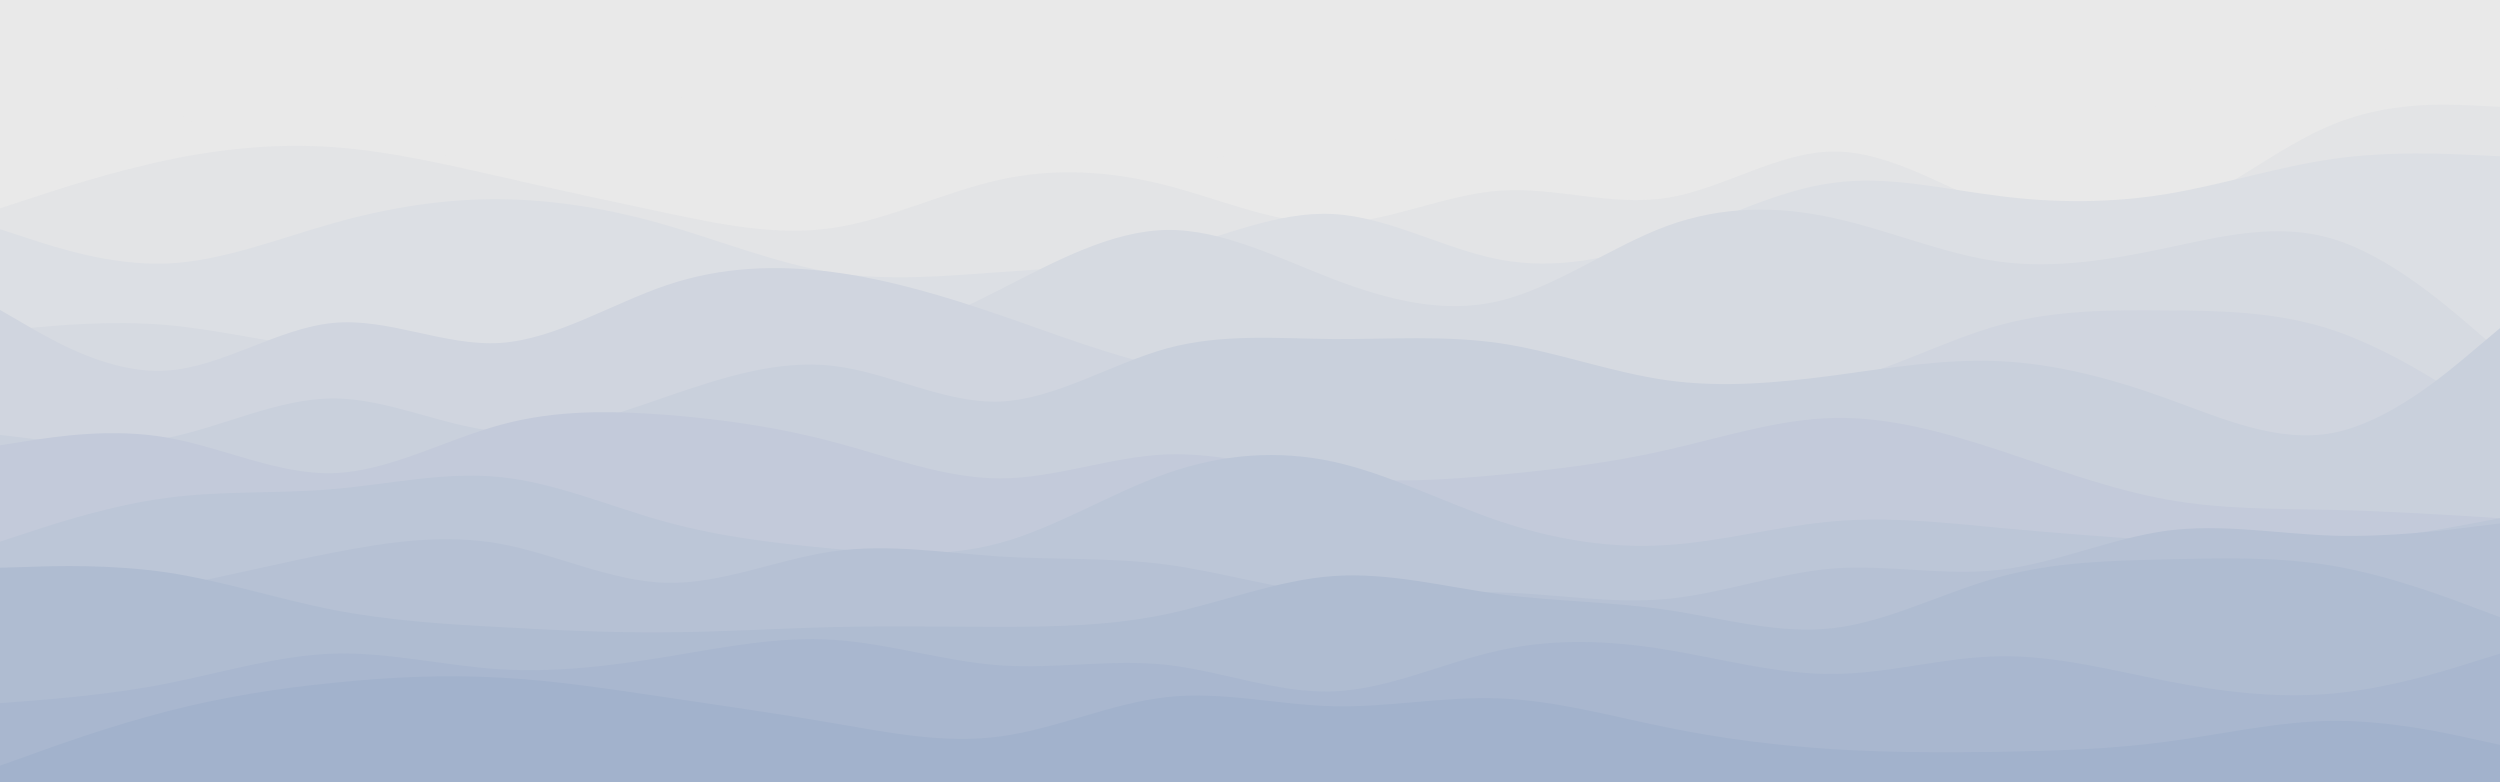
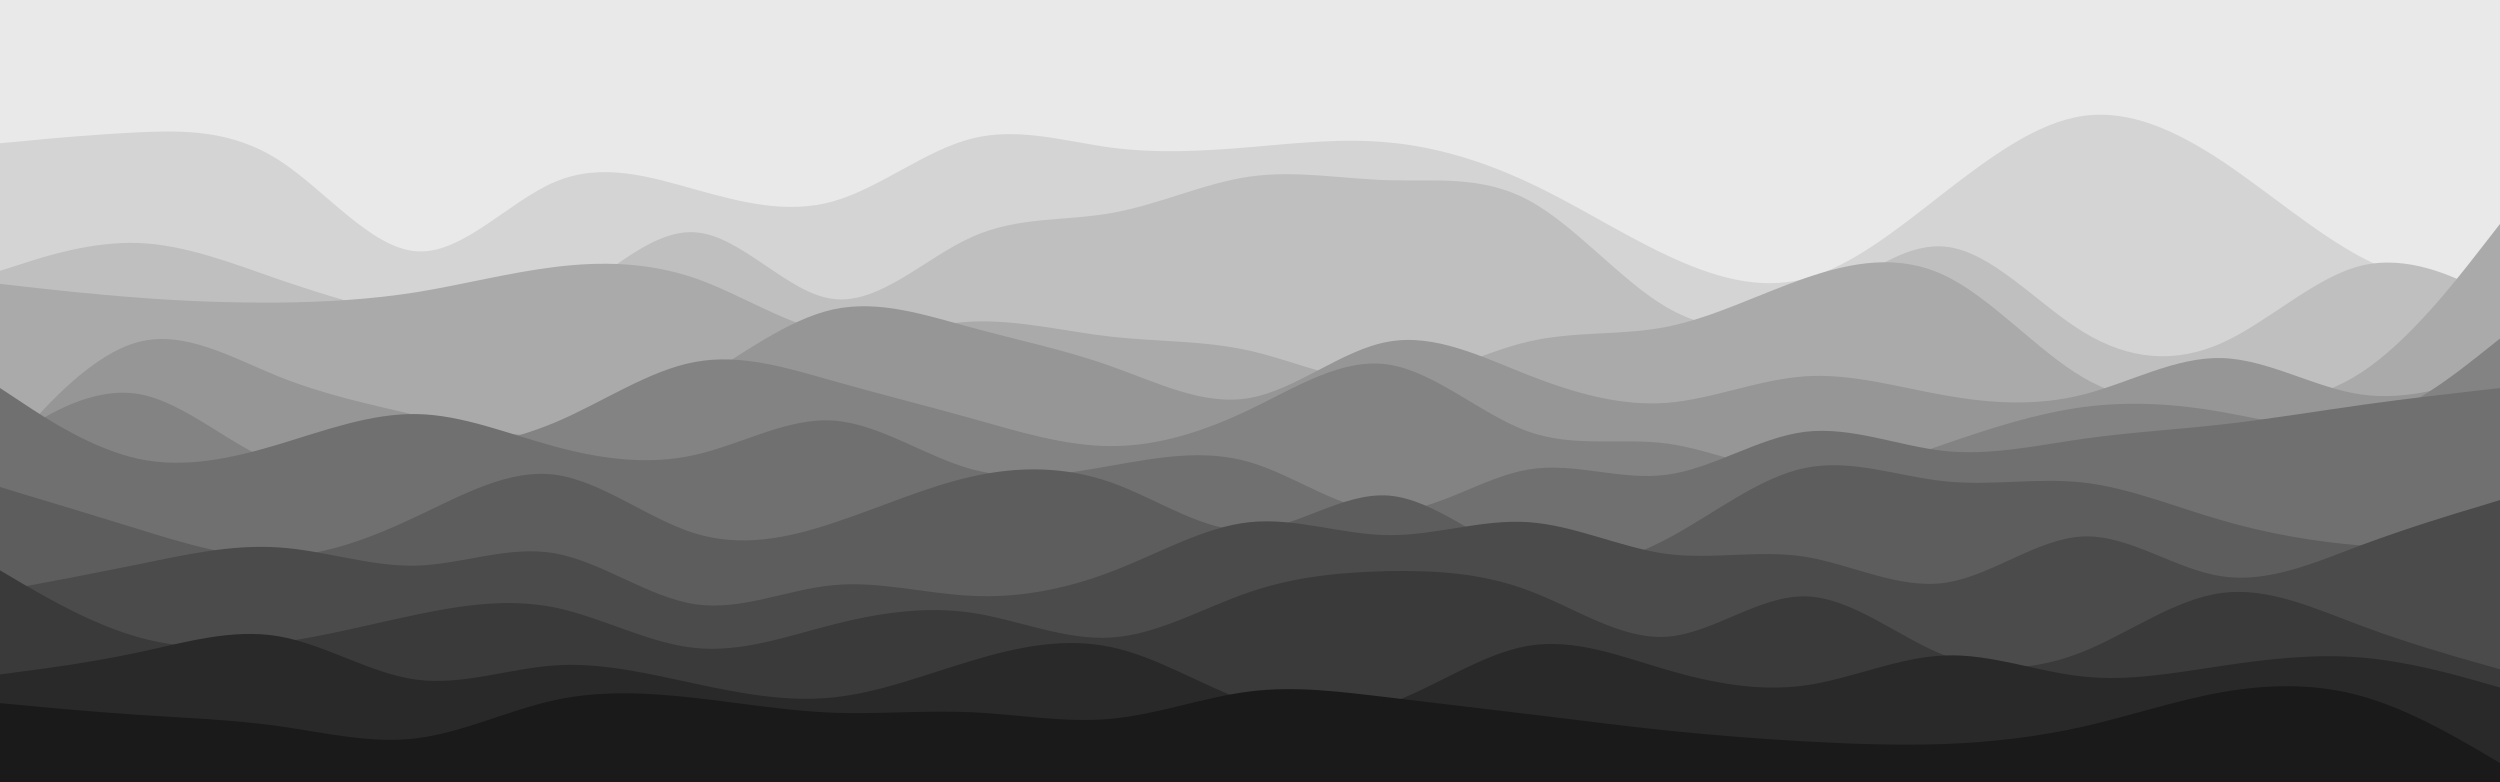
<svg xmlns="http://www.w3.org/2000/svg" id="visual" viewBox="0 0 960 300" width="960" height="300" version="1.1">
  <rect x="0" y="0" width="960" height="300" fill="#e9e9e9" />
-   <path d="M0 23L10.7 25.2C21.3 27.3 42.7 31.7 64 41.7C85.3 51.7 106.7 67.3 128 69.2C149.3 71 170.7 59 192 52.2C213.3 45.3 234.7 43.7 256 38.7C277.3 33.7 298.7 25.3 320 27C341.3 28.7 362.7 40.3 384 49C405.3 57.7 426.7 63.3 448 62.7C469.3 62 490.7 55 512 53.5C533.3 52 554.7 56 576 57.8C597.3 59.7 618.7 59.3 640 56C661.3 52.7 682.7 46.3 704 48.5C725.3 50.7 746.7 61.3 768 60.8C789.3 60.3 810.7 48.7 832 38.7C853.3 28.7 874.7 20.3 896 18.8C917.3 17.3 938.7 22.7 949.3 25.3L960 28L960 301L949.3 301C938.7 301 917.3 301 896 301C874.7 301 853.3 301 832 301C810.7 301 789.3 301 768 301C746.7 301 725.3 301 704 301C682.7 301 661.3 301 640 301C618.7 301 597.3 301 576 301C554.7 301 533.3 301 512 301C490.7 301 469.3 301 448 301C426.7 301 405.3 301 384 301C362.7 301 341.3 301 320 301C298.7 301 277.3 301 256 301C234.7 301 213.3 301 192 301C170.7 301 149.3 301 128 301C106.7 301 85.3 301 64 301C42.7 301 21.3 301 10.7 301L0 301Z" fill="#e9e9e9" />
-   <path d="M0 80L10.7 76.5C21.3 73 42.7 66 64 61.5C85.3 57 106.7 55 128 56.5C149.3 58 170.7 63 192 67.8C213.3 72.7 234.7 77.3 256 81.8C277.3 86.3 298.7 90.7 320 87.5C341.3 84.3 362.7 73.7 384 69C405.3 64.3 426.7 65.7 448 71.2C469.3 76.7 490.7 86.3 512 85.8C533.3 85.3 554.7 74.7 576 73.2C597.3 71.7 618.7 79.3 640 76C661.3 72.7 682.7 58.3 704 58.2C725.3 58 746.7 72 768 80.2C789.3 88.3 810.7 90.7 832 82.7C853.3 74.7 874.7 56.3 896 47.7C917.3 39 938.7 40 949.3 40.5L960 41L960 301L949.3 301C938.7 301 917.3 301 896 301C874.7 301 853.3 301 832 301C810.7 301 789.3 301 768 301C746.7 301 725.3 301 704 301C682.7 301 661.3 301 640 301C618.7 301 597.3 301 576 301C554.7 301 533.3 301 512 301C490.7 301 469.3 301 448 301C426.7 301 405.3 301 384 301C362.7 301 341.3 301 320 301C298.7 301 277.3 301 256 301C234.7 301 213.3 301 192 301C170.7 301 149.3 301 128 301C106.7 301 85.3 301 64 301C42.7 301 21.3 301 10.7 301L0 301Z" fill="#e3e4e6" />
-   <path d="M0 88L10.7 91.5C21.3 95 42.7 102 64 101.2C85.3 100.3 106.7 91.7 128 85.7C149.3 79.7 170.7 76.3 192 76.5C213.3 76.7 234.7 80.3 256 86.5C277.3 92.7 298.7 101.3 320 104.7C341.3 108 362.7 106 384 104.5C405.3 103 426.7 102 448 96.5C469.3 91 490.7 81 512 82.2C533.3 83.3 554.7 95.7 576 99.7C597.3 103.7 618.7 99.3 640 91.7C661.3 84 682.7 73 704 70.2C725.3 67.3 746.7 72.7 768 75.3C789.3 78 810.7 78 832 74.5C853.3 71 874.7 64 896 61C917.3 58 938.7 59 949.3 59.5L960 60L960 301L949.3 301C938.7 301 917.3 301 896 301C874.7 301 853.3 301 832 301C810.7 301 789.3 301 768 301C746.7 301 725.3 301 704 301C682.7 301 661.3 301 640 301C618.7 301 597.3 301 576 301C554.7 301 533.3 301 512 301C490.7 301 469.3 301 448 301C426.7 301 405.3 301 384 301C362.7 301 341.3 301 320 301C298.7 301 277.3 301 256 301C234.7 301 213.3 301 192 301C170.7 301 149.3 301 128 301C106.7 301 85.3 301 64 301C42.7 301 21.3 301 10.7 301L0 301Z" fill="#dcdfe4" />
-   <path d="M0 127L10.7 126C21.3 125 42.7 123 64 124.8C85.3 126.7 106.7 132.3 128 134.2C149.3 136 170.7 134 192 133.3C213.3 132.7 234.7 133.3 256 135C277.3 136.7 298.7 139.3 320 135.7C341.3 132 362.7 122 384 111.2C405.3 100.3 426.7 88.7 448 88.3C469.3 88 490.7 99 512 107.2C533.3 115.3 554.7 120.7 576 115.5C597.3 110.3 618.7 94.7 640 86.8C661.3 79 682.7 79 704 83.7C725.3 88.3 746.7 97.7 768 100.5C789.3 103.3 810.7 99.7 832 95.2C853.3 90.7 874.7 85.3 896 91.8C917.3 98.3 938.7 116.7 949.3 125.8L960 135L960 301L949.3 301C938.7 301 917.3 301 896 301C874.7 301 853.3 301 832 301C810.7 301 789.3 301 768 301C746.7 301 725.3 301 704 301C682.7 301 661.3 301 640 301C618.7 301 597.3 301 576 301C554.7 301 533.3 301 512 301C490.7 301 469.3 301 448 301C426.7 301 405.3 301 384 301C362.7 301 341.3 301 320 301C298.7 301 277.3 301 256 301C234.7 301 213.3 301 192 301C170.7 301 149.3 301 128 301C106.7 301 85.3 301 64 301C42.7 301 21.3 301 10.7 301L0 301Z" fill="#d6dae1" />
-   <path d="M0 119L10.7 125.2C21.3 131.3 42.7 143.7 64 142.3C85.3 141 106.7 126 128 124C149.3 122 170.7 133 192 131.7C213.3 130.3 234.7 116.7 256 109.5C277.3 102.3 298.7 101.7 320 104.5C341.3 107.3 362.7 113.7 384 121C405.3 128.3 426.7 136.7 448 141.2C469.3 145.7 490.7 146.3 512 145C533.3 143.7 554.7 140.3 576 140.7C597.3 141 618.7 145 640 147.8C661.3 150.7 682.7 152.3 704 147.3C725.3 142.3 746.7 130.7 768 124.8C789.3 119 810.7 119 832 119.2C853.3 119.3 874.7 119.7 896 126.8C917.3 134 938.7 148 949.3 155L960 162L960 301L949.3 301C938.7 301 917.3 301 896 301C874.7 301 853.3 301 832 301C810.7 301 789.3 301 768 301C746.7 301 725.3 301 704 301C682.7 301 661.3 301 640 301C618.7 301 597.3 301 576 301C554.7 301 533.3 301 512 301C490.7 301 469.3 301 448 301C426.7 301 405.3 301 384 301C362.7 301 341.3 301 320 301C298.7 301 277.3 301 256 301C234.7 301 213.3 301 192 301C170.7 301 149.3 301 128 301C106.7 301 85.3 301 64 301C42.7 301 21.3 301 10.7 301L0 301Z" fill="#d0d5df" />
-   <path d="M0 167L10.7 168.3C21.3 169.7 42.7 172.3 64 168.2C85.3 164 106.7 153 128 153C149.3 153 170.7 164 192 165.7C213.3 167.3 234.7 159.7 256 152.3C277.3 145 298.7 138 320 140.5C341.3 143 362.7 155 384 154.2C405.3 153.3 426.7 139.7 448 133.8C469.3 128 490.7 130 512 130.2C533.3 130.3 554.7 128.7 576 131.8C597.3 135 618.7 143 640 146C661.3 149 682.7 147 704 144.2C725.3 141.3 746.7 137.7 768 138.7C789.3 139.7 810.7 145.3 832 153C853.3 160.7 874.7 170.3 896 166.2C917.3 162 938.7 144 949.3 135L960 126L960 301L949.3 301C938.7 301 917.3 301 896 301C874.7 301 853.3 301 832 301C810.7 301 789.3 301 768 301C746.7 301 725.3 301 704 301C682.7 301 661.3 301 640 301C618.7 301 597.3 301 576 301C554.7 301 533.3 301 512 301C490.7 301 469.3 301 448 301C426.7 301 405.3 301 384 301C362.7 301 341.3 301 320 301C298.7 301 277.3 301 256 301C234.7 301 213.3 301 192 301C170.7 301 149.3 301 128 301C106.7 301 85.3 301 64 301C42.7 301 21.3 301 10.7 301L0 301Z" fill="#c9d0dc" />
-   <path d="M0 171L10.7 169.3C21.3 167.7 42.7 164.3 64 168C85.3 171.7 106.7 182.3 128 181.7C149.3 181 170.7 169 192 163.2C213.3 157.3 234.7 157.7 256 159.3C277.3 161 298.7 164 320 169.7C341.3 175.3 362.7 183.7 384 183.7C405.3 183.7 426.7 175.3 448 174.5C469.3 173.7 490.7 180.3 512 183C533.3 185.7 554.7 184.3 576 182.3C597.3 180.3 618.7 177.7 640 172.8C661.3 168 682.7 161 704 160.5C725.3 160 746.7 166 768 173C789.3 180 810.7 188 832 191.8C853.3 195.7 874.7 195.3 896 195.8C917.3 196.3 938.7 197.7 949.3 198.3L960 199L960 301L949.3 301C938.7 301 917.3 301 896 301C874.7 301 853.3 301 832 301C810.7 301 789.3 301 768 301C746.7 301 725.3 301 704 301C682.7 301 661.3 301 640 301C618.7 301 597.3 301 576 301C554.7 301 533.3 301 512 301C490.7 301 469.3 301 448 301C426.7 301 405.3 301 384 301C362.7 301 341.3 301 320 301C298.7 301 277.3 301 256 301C234.7 301 213.3 301 192 301C170.7 301 149.3 301 128 301C106.7 301 85.3 301 64 301C42.7 301 21.3 301 10.7 301L0 301Z" fill="#c3cada" />
-   <path d="M0 208L10.7 204.5C21.3 201 42.7 194 64 191.2C85.3 188.3 106.7 189.7 128 187.8C149.3 186 170.7 181 192 183.2C213.3 185.3 234.7 194.7 256 200.5C277.3 206.3 298.7 208.7 320 210.7C341.3 212.7 362.7 214.3 384 208.5C405.3 202.7 426.7 189.3 448 181.8C469.3 174.3 490.7 172.7 512 177.3C533.3 182 554.7 193 576 200.2C597.3 207.3 618.7 210.7 640 209.3C661.3 208 682.7 202 704 200.2C725.3 198.3 746.7 200.7 768 202.7C789.3 204.7 810.7 206.3 832 207.7C853.3 209 874.7 210 896 208.5C917.3 207 938.7 203 949.3 201L960 199L960 301L949.3 301C938.7 301 917.3 301 896 301C874.7 301 853.3 301 832 301C810.7 301 789.3 301 768 301C746.7 301 725.3 301 704 301C682.7 301 661.3 301 640 301C618.7 301 597.3 301 576 301C554.7 301 533.3 301 512 301C490.7 301 469.3 301 448 301C426.7 301 405.3 301 384 301C362.7 301 341.3 301 320 301C298.7 301 277.3 301 256 301C234.7 301 213.3 301 192 301C170.7 301 149.3 301 128 301C106.7 301 85.3 301 64 301C42.7 301 21.3 301 10.7 301L0 301Z" fill="#bcc6d7" />
-   <path d="M0 235L10.7 233.7C21.3 232.3 42.7 229.7 64 225.7C85.3 221.7 106.7 216.3 128 212.2C149.3 208 170.7 205 192 208.8C213.3 212.7 234.7 223.3 256 223.8C277.3 224.3 298.7 214.7 320 211.7C341.3 208.7 362.7 212.3 384 213.7C405.3 215 426.7 214 448 216.8C469.3 219.7 490.7 226.3 512 228.2C533.3 230 554.7 227 576 227.5C597.3 228 618.7 232 640 230C661.3 228 682.7 220 704 218.3C725.3 216.7 746.7 221.3 768 218.8C789.3 216.3 810.7 206.7 832 203.8C853.3 201 874.7 205 896 205.7C917.3 206.3 938.7 203.7 949.3 202.3L960 201L960 301L949.3 301C938.7 301 917.3 301 896 301C874.7 301 853.3 301 832 301C810.7 301 789.3 301 768 301C746.7 301 725.3 301 704 301C682.7 301 661.3 301 640 301C618.7 301 597.3 301 576 301C554.7 301 533.3 301 512 301C490.7 301 469.3 301 448 301C426.7 301 405.3 301 384 301C362.7 301 341.3 301 320 301C298.7 301 277.3 301 256 301C234.7 301 213.3 301 192 301C170.7 301 149.3 301 128 301C106.7 301 85.3 301 64 301C42.7 301 21.3 301 10.7 301L0 301Z" fill="#b6c1d4" />
-   <path d="M0 218L10.7 217.7C21.3 217.3 42.7 216.7 64 219.8C85.3 223 106.7 230 128 234.2C149.3 238.3 170.7 239.7 192 240.8C213.3 242 234.7 243 256 242.8C277.3 242.7 298.7 241.3 320 240.8C341.3 240.3 362.7 240.7 384 240.7C405.3 240.7 426.7 240.3 448 235.8C469.3 231.3 490.7 222.7 512 221.2C533.3 219.7 554.7 225.3 576 228.2C597.3 231 618.7 231 640 234.2C661.3 237.3 682.7 243.7 704 241.2C725.3 238.7 746.7 227.3 768 221.5C789.3 215.7 810.7 215.3 832 214.8C853.3 214.3 874.7 213.7 896 217.3C917.3 221 938.7 229 949.3 233L960 237L960 301L949.3 301C938.7 301 917.3 301 896 301C874.7 301 853.3 301 832 301C810.7 301 789.3 301 768 301C746.7 301 725.3 301 704 301C682.7 301 661.3 301 640 301C618.7 301 597.3 301 576 301C554.7 301 533.3 301 512 301C490.7 301 469.3 301 448 301C426.7 301 405.3 301 384 301C362.7 301 341.3 301 320 301C298.7 301 277.3 301 256 301C234.7 301 213.3 301 192 301C170.7 301 149.3 301 128 301C106.7 301 85.3 301 64 301C42.7 301 21.3 301 10.7 301L0 301Z" fill="#afbcd1" />
-   <path d="M0 270L10.7 269.2C21.3 268.3 42.7 266.7 64 262.5C85.3 258.3 106.7 251.7 128 251C149.3 250.3 170.7 255.7 192 257C213.3 258.3 234.7 255.7 256 252.2C277.3 248.7 298.7 244.3 320 245.7C341.3 247 362.7 254 384 255.5C405.3 257 426.7 253 448 255.3C469.3 257.7 490.7 266.3 512 265.5C533.3 264.7 554.7 254.3 576 249.7C597.3 245 618.7 246 640 249.5C661.3 253 682.7 259 704 258.8C725.3 258.7 746.7 252.3 768 252C789.3 251.7 810.7 257.3 832 261.5C853.3 265.7 874.7 268.3 896 266.3C917.3 264.3 938.7 257.7 949.3 254.3L960 251L960 301L949.3 301C938.7 301 917.3 301 896 301C874.7 301 853.3 301 832 301C810.7 301 789.3 301 768 301C746.7 301 725.3 301 704 301C682.7 301 661.3 301 640 301C618.7 301 597.3 301 576 301C554.7 301 533.3 301 512 301C490.7 301 469.3 301 448 301C426.7 301 405.3 301 384 301C362.7 301 341.3 301 320 301C298.7 301 277.3 301 256 301C234.7 301 213.3 301 192 301C170.7 301 149.3 301 128 301C106.7 301 85.3 301 64 301C42.7 301 21.3 301 10.7 301L0 301Z" fill="#a9b7cf" />
-   <path d="M0 294L10.7 290.2C21.3 286.3 42.7 278.7 64 273.2C85.3 267.7 106.7 264.3 128 262.2C149.3 260 170.7 259 192 260.2C213.3 261.3 234.7 264.7 256 267.8C277.3 271 298.7 274 320 277.7C341.3 281.3 362.7 285.7 384 282.8C405.3 280 426.7 270 448 267.7C469.3 265.3 490.7 270.7 512 271.2C533.3 271.7 554.7 267.3 576 268.2C597.3 269 618.7 275 640 279.3C661.3 283.7 682.7 286.3 704 287.7C725.3 289 746.7 289 768 288.7C789.3 288.3 810.7 287.7 832 284.8C853.3 282 874.7 277 896 276.8C917.3 276.7 938.7 281.3 949.3 283.7L960 286L960 301L949.3 301C938.7 301 917.3 301 896 301C874.7 301 853.3 301 832 301C810.7 301 789.3 301 768 301C746.7 301 725.3 301 704 301C682.7 301 661.3 301 640 301C618.7 301 597.3 301 576 301C554.7 301 533.3 301 512 301C490.7 301 469.3 301 448 301C426.7 301 405.3 301 384 301C362.7 301 341.3 301 320 301C298.7 301 277.3 301 256 301C234.7 301 213.3 301 192 301C170.7 301 149.3 301 128 301C106.7 301 85.3 301 64 301C42.7 301 21.3 301 10.7 301L0 301Z" fill="#a2b2cc" />
+   <path d="M0 94L8.8 94.7C17.7 95.3 35.3 96.7 53.2 83.8C71 71 89 44 106.8 36.5C124.7 29 142.3 41 160 49.5C177.7 58 195.3 63 213.2 59.3C231 55.7 249 43.3 266.8 43.7C284.7 44 302.3 57 320 62C337.7 67 355.3 64 373.2 55C391 46 409 31 426.8 24.8C444.7 18.7 462.3 21.3 480 26.5C497.7 31.7 515.3 39.3 533.2 44.3C551 49.3 569 51.7 586.8 55C604.7 58.3 622.3 62.7 640 62.7C657.7 62.7 675.3 58.3 693.2 63.5C711 68.7 729 83.3 746.8 87.3C764.7 91.3 782.3 84.7 800 81C817.7 77.3 835.3 76.7 853.2 67C871 57.3 889 38.7 906.8 41.3C924.7 44 942.3 68 951.2 80L960 92L960 301L951.2 301C942.3 301 924.7 301 906.8 301C889 301 871 301 853.2 301C835.3 301 817.7 301 800 301C782.3 301 764.7 301 746.8 301C729 301 711 301 693.2 301C675.3 301 657.7 301 640 301C622.3 301 604.7 301 586.8 301C569 301 551 301 533.2 301C515.3 301 497.7 301 480 301C462.3 301 444.7 301 426.8 301C409 301 391 301 373.2 301C355.3 301 337.7 301 320 301C302.3 301 284.7 301 266.8 301C249 301 231 301 213.2 301C195.3 301 177.7 301 160 301C142.3 301 124.7 301 106.8 301C89 301 71 301 53.2 301C35.3 301 17.7 301 8.8 301L0 301Z" fill="#e9e9e9" />
+   <path d="M0 55L8.8 54.2C17.7 53.3 35.3 51.7 53.2 50.8C71 50 89 50 106.8 61.3C124.7 72.7 142.3 95.3 160 96.5C177.7 97.7 195.3 77.3 213.2 69.8C231 62.3 249 67.7 266.8 72.7C284.7 77.7 302.3 82.3 320 77.3C337.7 72.3 355.3 57.7 373.2 53.2C391 48.7 409 54.3 426.8 56.7C444.7 59 462.3 58 480 56.5C497.7 55 515.3 53 533.2 54.7C551 56.3 569 61.7 586.8 70C604.7 78.3 622.3 89.7 640 98C657.7 106.3 675.3 111.7 693.2 107C711 102.3 729 87.7 746.8 73.8C764.7 60 782.3 47 800 44.5C817.7 42 835.3 50 853.2 61.8C871 73.7 889 89.3 906.8 98.8C924.7 108.3 942.3 111.7 951.2 113.3L960 115L960 301L951.2 301C942.3 301 924.7 301 906.8 301C889 301 871 301 853.2 301C835.3 301 817.7 301 800 301C782.3 301 764.7 301 746.8 301C729 301 711 301 693.2 301C675.3 301 657.7 301 640 301C622.3 301 604.7 301 586.8 301C569 301 551 301 533.2 301C515.3 301 497.7 301 480 301C462.3 301 444.7 301 426.8 301C409 301 391 301 373.2 301C355.3 301 337.7 301 320 301C302.3 301 284.7 301 266.8 301C249 301 231 301 213.2 301C195.3 301 177.7 301 160 301C142.3 301 124.7 301 106.8 301C89 301 71 301 53.2 301C35.3 301 17.7 301 8.8 301L0 301Z" fill="#d4d4d4" />
+   <path d="M0 104L8.8 101.2C17.7 98.3 35.3 92.7 53.2 93.3C71 94 89 101 106.8 107.2C124.7 113.3 142.3 118.7 160 122C177.7 125.3 195.3 126.7 213.2 117.3C231 108 249 88 266.8 89.2C284.7 90.3 302.3 112.7 320 114.8C337.7 117 355.3 99 373.2 91C391 83 409 85 426.8 81.8C444.7 78.7 462.3 70.3 480 67.8C497.7 65.3 515.3 68.7 533.2 69.2C551 69.7 569 67.3 586.8 76.8C604.7 86.3 622.3 107.7 640 118C657.7 128.3 675.3 127.7 693.2 118.8C711 110 729 93 746.8 94.7C764.7 96.3 782.3 116.7 800 127.5C817.7 138.3 835.3 139.7 853.2 131.7C871 123.7 889 106.3 906.8 102C924.7 97.7 942.3 106.3 951.2 110.7L960 115L960 301L951.2 301C942.3 301 924.7 301 906.8 301C889 301 871 301 853.2 301C835.3 301 817.7 301 800 301C782.3 301 764.7 301 746.8 301C729 301 711 301 693.2 301C675.3 301 657.7 301 640 301C622.3 301 604.7 301 586.8 301C569 301 551 301 533.2 301C515.3 301 497.7 301 480 301C462.3 301 444.7 301 426.8 301C409 301 391 301 373.2 301C355.3 301 337.7 301 320 301C302.3 301 284.7 301 266.8 301C249 301 231 301 213.2 301C195.3 301 177.7 301 160 301C142.3 301 124.7 301 106.8 301C89 301 71 301 53.2 301C35.3 301 17.7 301 8.8 301L0 301Z" fill="#bfbfbf" />
+   <path d="M0 109L8.8 110C17.7 111 35.3 113 53.2 114.3C71 115.7 89 116.3 106.8 116.2C124.7 116 142.3 115 160 112.2C177.7 109.3 195.3 104.7 213.2 102.5C231 100.3 249 100.7 266.8 106.8C284.7 113 302.3 125 320 127.8C337.7 130.7 355.3 124.3 373.2 123.5C391 122.7 409 127.3 426.8 129.3C444.7 131.3 462.3 130.7 480 134.7C497.7 138.7 515.3 147.3 533.2 146.5C551 145.7 569 135.3 586.8 131.2C604.7 127 622.3 129 640 125.5C657.7 122 675.3 113 693.2 106.8C711 100.7 729 97.3 746.8 105.8C764.7 114.3 782.3 134.7 800 145C817.7 155.3 835.3 155.7 853.2 155.5C871 155.3 889 154.7 906.8 143C924.7 131.3 942.3 108.7 951.2 97.3L960 86L960 301L951.2 301C942.3 301 924.7 301 906.8 301C889 301 871 301 853.2 301C835.3 301 817.7 301 800 301C782.3 301 764.7 301 746.8 301C729 301 711 301 693.2 301C675.3 301 657.7 301 640 301C622.3 301 604.7 301 586.8 301C569 301 551 301 533.2 301C515.3 301 497.7 301 480 301C462.3 301 444.7 301 426.8 301C409 301 391 301 373.2 301C355.3 301 337.7 301 320 301C302.3 301 284.7 301 266.8 301C249 301 231 301 213.2 301C195.3 301 177.7 301 160 301C142.3 301 124.7 301 106.8 301C89 301 71 301 53.2 301C35.3 301 17.7 301 8.8 301L0 301Z" fill="#aaaaaa" />
+   <path d="M0 176L8.8 166C17.7 156 35.3 136 53.2 131.3C71 126.7 89 137.3 106.8 144.5C124.7 151.7 142.3 155.3 160 159.5C177.7 163.7 195.3 168.3 213.2 166.8C231 165.3 249 157.7 266.8 147C284.7 136.3 302.3 122.7 320 118.8C337.7 115 355.3 121 373.2 125.8C391 130.7 409 134.3 426.8 140.7C444.7 147 462.3 156 480 152.8C497.7 149.7 515.3 134.3 533.2 131.2C551 128 569 137 586.8 144C604.7 151 622.3 156 640 154.7C657.7 153.3 675.3 145.7 693.2 144.5C711 143.3 729 148.7 746.8 151.8C764.7 155 782.3 156 800 151.5C817.7 147 835.3 137 853.2 137.5C871 138 889 149 906.8 151.5C924.7 154 942.3 148 951.2 145L960 142L960 301L951.2 301C942.3 301 924.7 301 906.8 301C889 301 871 301 853.2 301C835.3 301 817.7 301 800 301C782.3 301 764.7 301 746.8 301C729 301 711 301 693.2 301C675.3 301 657.7 301 640 301C622.3 301 604.7 301 586.8 301C569 301 551 301 533.2 301C515.3 301 497.7 301 480 301C462.3 301 444.7 301 426.8 301C409 301 391 301 373.2 301C355.3 301 337.7 301 320 301C302.3 301 284.7 301 266.8 301C249 301 231 301 213.2 301C195.3 301 177.7 301 160 301C142.3 301 124.7 301 106.8 301C89 301 71 301 53.2 301C35.3 301 17.7 301 8.8 301L0 301Z" fill="#969696" />
+   <path d="M0 171L8.8 165.3C17.7 159.7 35.3 148.3 53.2 151.3C71 154.3 89 171.7 106.8 178C124.7 184.3 142.3 179.7 160 176C177.7 172.3 195.3 169.7 213.2 162.2C231 154.7 249 142.3 266.8 139C284.7 135.7 302.3 141.3 320 146.3C337.7 151.3 355.3 155.7 373.2 160.7C391 165.7 409 171.3 426.8 171.3C444.7 171.3 462.3 165.7 480 157.2C497.7 148.7 515.3 137.3 533.2 140C551 142.7 569 159.3 586.8 165.7C604.7 172 622.3 168 640 170.3C657.7 172.7 675.3 181.3 693.2 182.3C711 183.3 729 176.7 746.8 170.5C764.7 164.3 782.3 158.7 800 156.3C817.7 154 835.3 155 853.2 158.2C871 161.3 889 166.7 906.8 162.3C924.7 158 942.3 144 951.2 137L960 130L960 301L951.2 301C942.3 301 924.7 301 906.8 301C889 301 871 301 853.2 301C835.3 301 817.7 301 800 301C782.3 301 764.7 301 746.8 301C729 301 711 301 693.2 301C675.3 301 657.7 301 640 301C622.3 301 604.7 301 586.8 301C569 301 551 301 533.2 301C515.3 301 497.7 301 480 301C462.3 301 444.7 301 426.8 301C409 301 391 301 373.2 301C355.3 301 337.7 301 320 301C302.3 301 284.7 301 266.8 301C249 301 231 301 213.2 301C195.3 301 177.7 301 160 301C142.3 301 124.7 301 106.8 301C89 301 71 301 53.2 301C35.3 301 17.7 301 8.8 301L0 301Z" fill="#838383" />
+   <path d="M0 149L8.8 154.8C17.7 160.7 35.3 172.3 53.2 176.2C71 180 89 176 106.8 170.7C124.7 165.3 142.3 158.7 160 159C177.7 159.3 195.3 166.7 213.2 171.5C231 176.3 249 178.7 266.8 174.7C284.7 170.7 302.3 160.3 320 161.5C337.7 162.7 355.3 175.3 373.2 180.2C391 185 409 182 426.8 178.8C444.7 175.7 462.3 172.3 480 177.5C497.7 182.7 515.3 196.3 533.2 196.5C551 196.7 569 183.3 586.8 180.3C604.7 177.3 622.3 184.7 640 182.3C657.7 180 675.3 168 693.2 165.8C711 163.7 729 171.3 746.8 173.2C764.7 175 782.3 171 800 168.5C817.7 166 835.3 165 853.2 163C871 161 889 158 906.8 155.5C924.7 153 942.3 151 951.2 150L960 149L960 301L951.2 301C942.3 301 924.7 301 906.8 301C889 301 871 301 853.2 301C835.3 301 817.7 301 800 301C782.3 301 764.7 301 746.8 301C729 301 711 301 693.2 301C675.3 301 657.7 301 640 301C622.3 301 604.7 301 586.8 301C569 301 551 301 533.2 301C515.3 301 497.7 301 480 301C462.3 301 444.7 301 426.8 301C409 301 391 301 373.2 301C355.3 301 337.7 301 320 301C302.3 301 284.7 301 266.8 301C249 301 231 301 213.2 301C195.3 301 177.7 301 160 301C142.3 301 124.7 301 106.8 301C89 301 71 301 53.2 301C35.3 301 17.7 301 8.8 301L0 301Z" fill="#707070" />
+   <path d="M0 187L8.8 189.7C17.7 192.3 35.3 197.7 53.2 203.2C71 208.7 89 214.3 106.8 213.8C124.7 213.3 142.3 206.7 160 198.3C177.7 190 195.3 180 213.2 182.3C231 184.7 249 199.3 266.8 204.8C284.7 210.3 302.3 206.7 320 200.8C337.7 195 355.3 187 373.2 183C391 179 409 179 426.8 185.3C444.7 191.7 462.3 204.3 480 203.7C497.7 203 515.3 189 533.2 190.3C551 191.7 569 208.3 586.8 214.5C604.7 220.7 622.3 216.3 640 207C657.7 197.7 675.3 183.3 693.2 179.7C711 176 729 183 746.8 184.8C764.7 186.7 782.3 183.3 800 185.3C817.7 187.3 835.3 194.7 853.2 199.8C871 205 889 208 906.8 209.5C924.7 211 942.3 211 951.2 211L960 211L960 301L951.2 301C942.3 301 924.7 301 906.8 301C889 301 871 301 853.2 301C835.3 301 817.7 301 800 301C782.3 301 764.7 301 746.8 301C729 301 711 301 693.2 301C675.3 301 657.7 301 640 301C622.3 301 604.7 301 586.8 301C569 301 551 301 533.2 301C515.3 301 497.7 301 480 301C462.3 301 444.7 301 426.8 301C409 301 391 301 373.2 301C355.3 301 337.7 301 320 301C302.3 301 284.7 301 266.8 301C249 301 231 301 213.2 301C195.3 301 177.7 301 160 301C142.3 301 124.7 301 106.8 301C89 301 71 301 53.2 301C35.3 301 17.7 301 8.8 301L0 301Z" fill="#5d5d5d" />
+   <path d="M0 227L8.8 225.3C17.7 223.7 35.3 220.3 53.2 216.7C71 213 89 209 106.8 210.2C124.7 211.3 142.3 217.7 160 217.2C177.7 216.7 195.3 209.3 213.2 212.5C231 215.7 249 229.3 266.8 232C284.7 234.7 302.3 226.3 320 224.7C337.7 223 355.3 228 373.2 228.8C391 229.7 409 226.3 426.8 219.5C444.7 212.7 462.3 202.3 480 200.5C497.7 198.7 515.3 205.3 533.2 205.5C551 205.7 569 199.3 586.8 200.5C604.7 201.7 622.3 210.3 640 212.7C657.7 215 675.3 211 693.2 213.8C711 216.7 729 226.3 746.8 223.8C764.7 221.3 782.3 206.7 800 206C817.7 205.3 835.3 218.7 853.2 221.3C871 224 889 216 906.8 209.3C924.7 202.7 942.3 197.3 951.2 194.7L960 192L960 301L951.2 301C942.3 301 924.7 301 906.8 301C889 301 871 301 853.2 301C835.3 301 817.7 301 800 301C782.3 301 764.7 301 746.8 301C729 301 711 301 693.2 301C675.3 301 657.7 301 640 301C622.3 301 604.7 301 586.8 301C569 301 551 301 533.2 301C515.3 301 497.7 301 480 301C462.3 301 444.7 301 426.8 301C409 301 391 301 373.2 301C355.3 301 337.7 301 320 301C302.3 301 284.7 301 266.8 301C249 301 231 301 213.2 301C195.3 301 177.7 301 160 301C142.3 301 124.7 301 106.8 301C89 301 71 301 53.2 301C35.3 301 17.7 301 8.8 301L0 301Z" fill="#4b4b4b" />
+   <path d="M0 219L8.8 224.2C17.7 229.3 35.3 239.7 53.2 244.7C71 249.7 89 249.3 106.8 246.8C124.7 244.3 142.3 239.7 160 236C177.7 232.3 195.3 229.7 213.2 233.3C231 237 249 247 266.8 248.8C284.7 250.7 302.3 244.3 320 239.8C337.7 235.3 355.3 232.7 373.2 235.3C391 238 409 246 426.8 244.8C444.7 243.7 462.3 233.3 480 227.3C497.7 221.3 515.3 219.7 533.2 219.3C551 219 569 220 586.8 226.7C604.7 233.3 622.3 245.7 640 244.5C657.7 243.3 675.3 228.7 693.2 229C711 229.3 729 244.7 746.8 251.7C764.7 258.7 782.3 257.3 800 250.2C817.7 243 835.3 230 853.2 227.7C871 225.3 889 233.7 906.8 240.3C924.7 247 942.3 252 951.2 254.5L960 257L960 301L951.2 301C942.3 301 924.7 301 906.8 301C889 301 871 301 853.2 301C835.3 301 817.7 301 800 301C782.3 301 764.7 301 746.8 301C729 301 711 301 693.2 301C675.3 301 657.7 301 640 301C622.3 301 604.7 301 586.8 301C569 301 551 301 533.2 301C515.3 301 497.7 301 480 301C462.3 301 444.7 301 426.8 301C409 301 391 301 373.2 301C355.3 301 337.7 301 320 301C302.3 301 284.7 301 266.8 301C249 301 231 301 213.2 301C195.3 301 177.7 301 160 301C142.3 301 124.7 301 106.8 301C89 301 71 301 53.2 301C35.3 301 17.7 301 8.8 301L0 301Z" fill="#3a3a3a" />
+   <path d="M0 259L8.8 257.8C17.7 256.7 35.3 254.3 53.2 250.5C71 246.7 89 241.3 106.8 244.3C124.7 247.3 142.3 258.7 160 261C177.7 263.3 195.3 256.7 213.2 255.5C231 254.3 249 258.7 266.8 262.5C284.7 266.3 302.3 269.7 320 267.8C337.7 266 355.3 259 373.2 253.7C391 248.3 409 244.7 426.8 248.5C444.7 252.3 462.3 263.7 480 269.7C497.7 275.7 515.3 276.3 533.2 270.2C551 264 569 251 586.8 248C604.7 245 622.3 252 640 257.2C657.7 262.3 675.3 265.7 693.2 263.2C711 260.7 729 252.3 746.8 251.7C764.7 251 782.3 258 800 259.8C817.7 261.7 835.3 258.3 853.2 255.7C871 253 889 251 906.8 252.5C924.7 254 942.3 259 951.2 261.5L960 264L960 301L951.2 301C942.3 301 924.7 301 906.8 301C889 301 871 301 853.2 301C835.3 301 817.7 301 800 301C782.3 301 764.7 301 746.8 301C729 301 711 301 693.2 301C675.3 301 657.7 301 640 301C622.3 301 604.7 301 586.8 301C569 301 551 301 533.2 301C515.3 301 497.7 301 480 301C462.3 301 444.7 301 426.8 301C409 301 391 301 373.2 301C355.3 301 337.7 301 320 301C302.3 301 284.7 301 266.8 301C249 301 231 301 213.2 301C195.3 301 177.7 301 160 301C142.3 301 124.7 301 106.8 301C89 301 71 301 53.2 301C35.3 301 17.7 301 8.8 301L0 301Z" fill="#292929" />
+   <path d="M0 270L8.8 270.8C17.7 271.7 35.3 273.3 53.2 274.5C71 275.7 89 276.3 106.8 278.8C124.7 281.3 142.3 285.7 160 283.5C177.7 281.3 195.3 272.7 213.2 268.8C231 265 249 266 266.8 268C284.7 270 302.3 273 320 273.7C337.7 274.3 355.3 272.7 373.2 273.5C391 274.3 409 277.7 426.8 276C444.7 274.3 462.3 267.7 480 265.5C497.7 263.3 515.3 265.7 533.2 267.8C551 270 569 272 586.8 274.2C604.7 276.3 622.3 278.7 640 280.5C657.7 282.3 675.3 283.7 693.2 284.7C711 285.7 729 286.3 746.8 285.7C764.7 285 782.3 283 800 279C817.7 275 835.3 269 853.2 265.8C871 262.7 889 262.3 906.8 267.3C924.7 272.3 942.3 282.7 951.2 287.8L960 293L960 301L951.2 301C942.3 301 924.7 301 906.8 301C889 301 871 301 853.2 301C835.3 301 817.7 301 800 301C782.3 301 764.7 301 746.8 301C729 301 711 301 693.2 301C675.3 301 657.7 301 640 301C622.3 301 604.7 301 586.8 301C569 301 551 301 533.2 301C515.3 301 497.7 301 480 301C462.3 301 444.7 301 426.8 301C409 301 391 301 373.2 301C355.3 301 337.7 301 320 301C302.3 301 284.7 301 266.8 301C249 301 231 301 213.2 301C195.3 301 177.7 301 160 301C142.3 301 124.7 301 106.8 301C89 301 71 301 53.2 301C35.3 301 17.7 301 8.8 301L0 301Z" fill="#1a1a1a" />
</svg>
